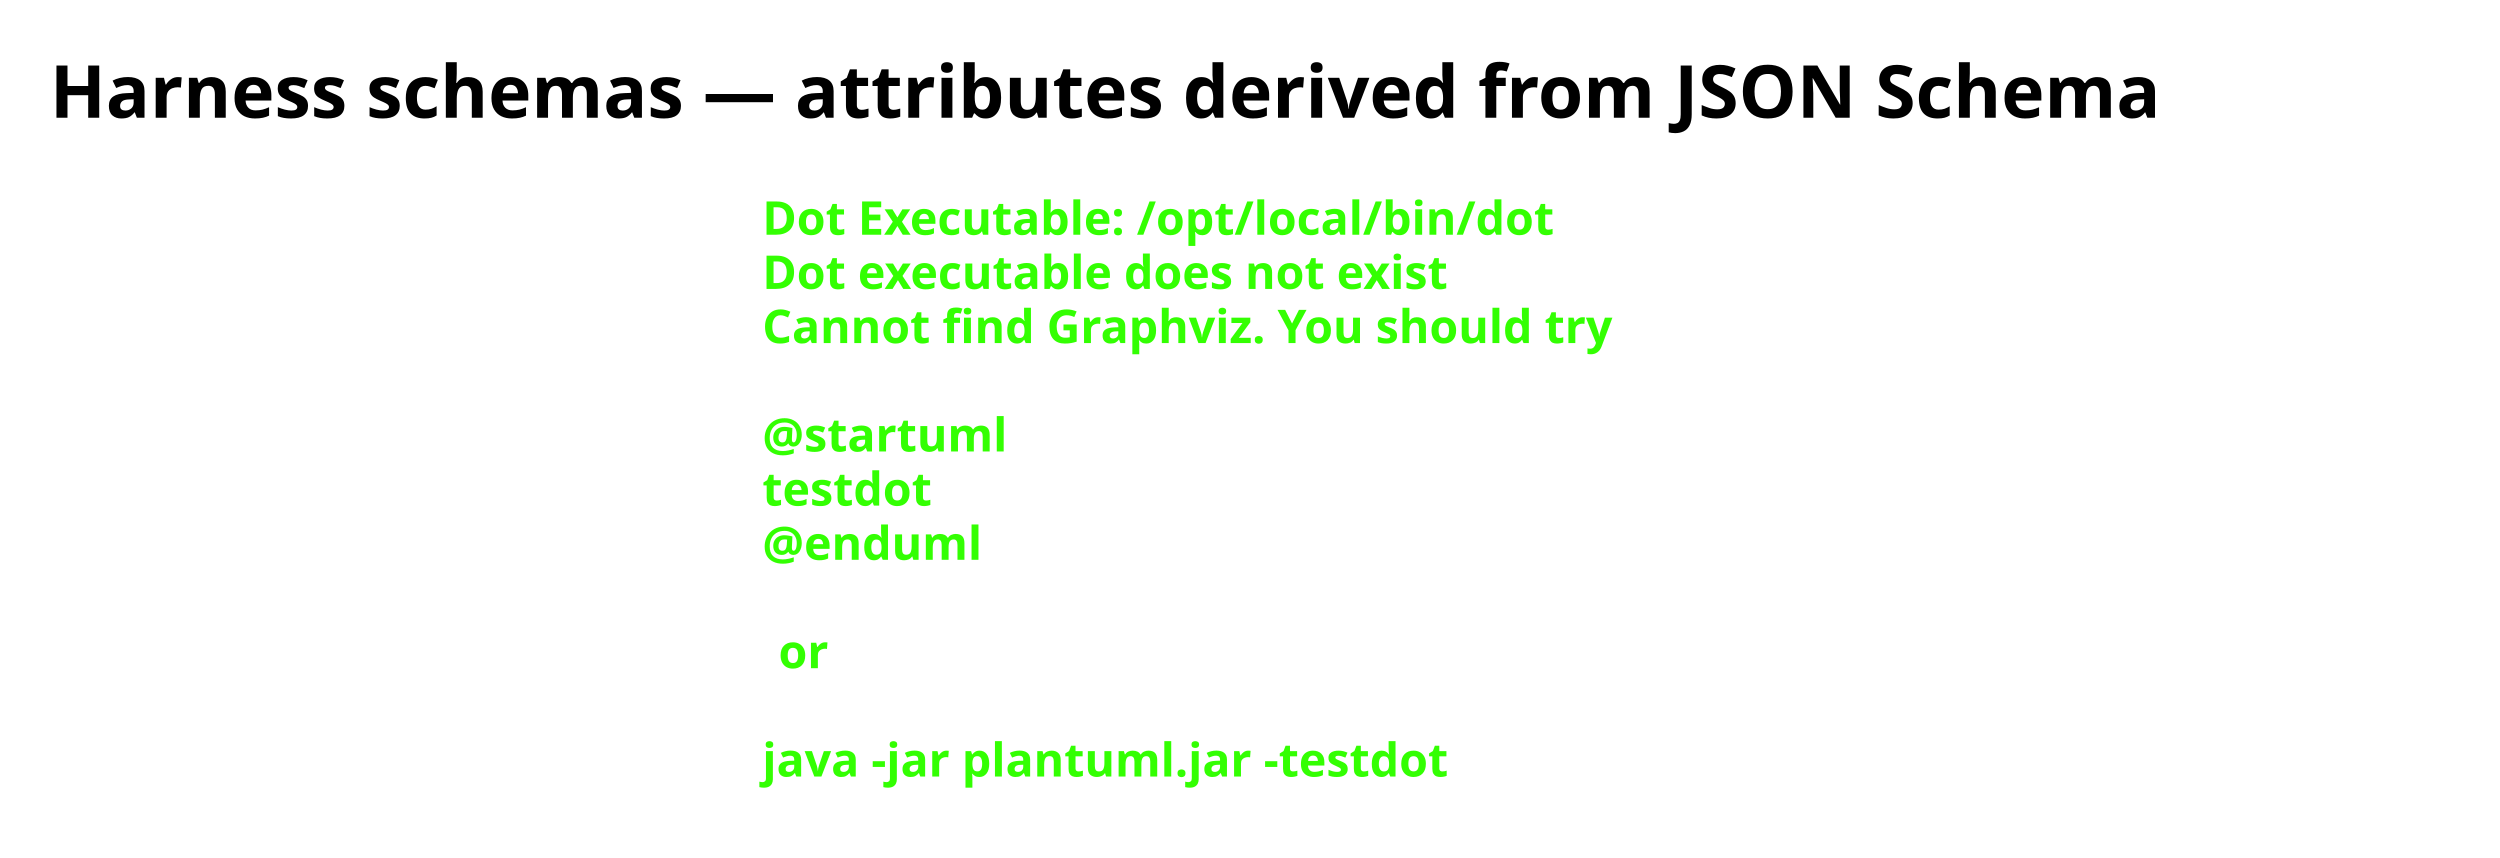
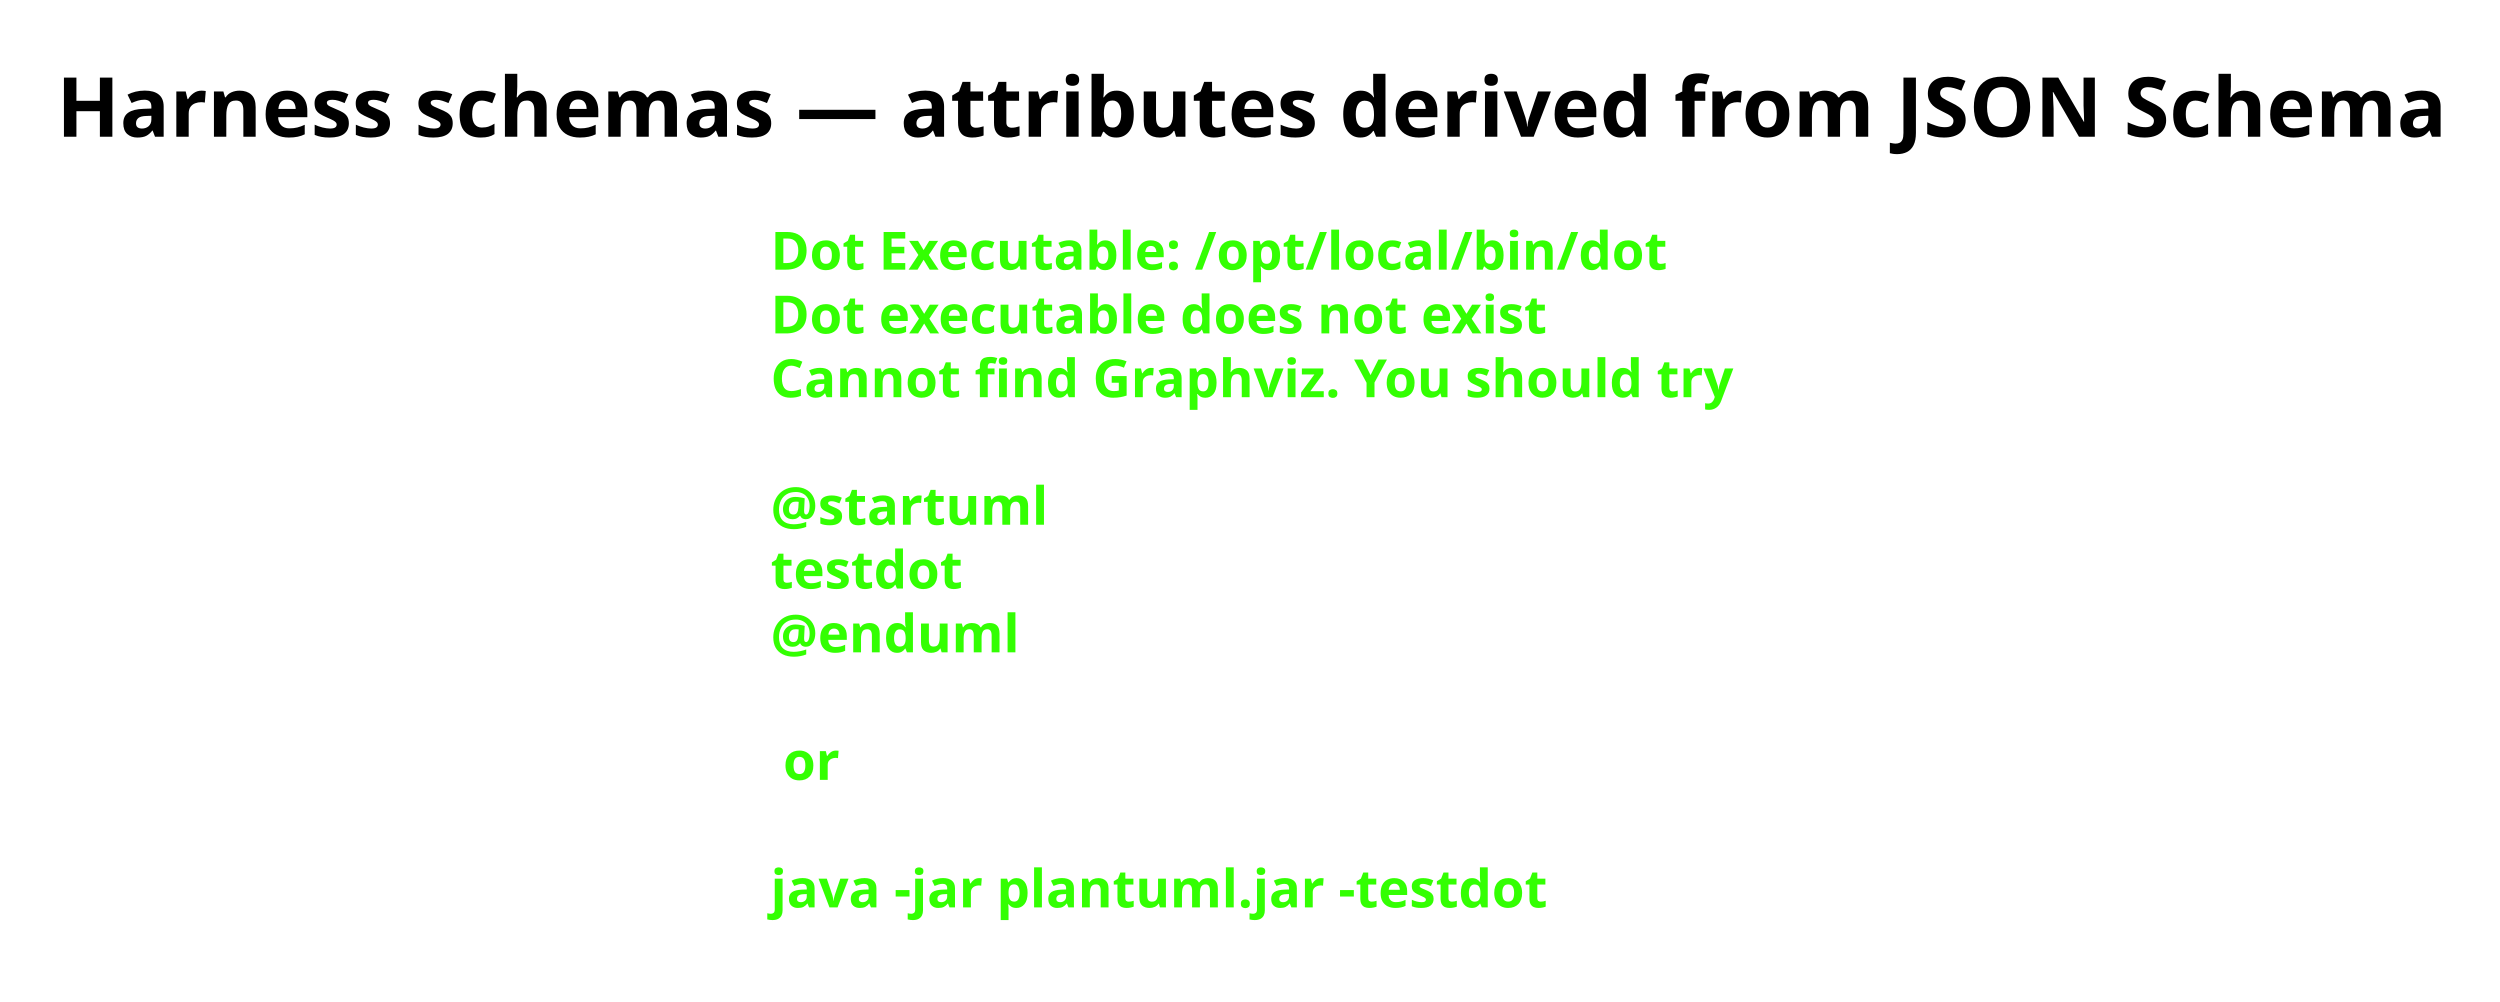
- <svg xmlns="http://www.w3.org/2000/svg" contentStyleType="text/css" height="258px" preserveAspectRatio="none" style="width:752px;height:258px;background:#FFFFFF;" version="1.1" viewBox="0 0 752 258" width="752px" zoomAndPan="magnify">
+ <svg xmlns="http://www.w3.org/2000/svg" contentStyleType="text/css" height="266px" preserveAspectRatio="none" style="width:664px;height:266px;background:#FFFFFF;" version="1.1" viewBox="0 0 664 266" width="664px" zoomAndPan="magnify">
  <defs />
  <g>
-     <text fill="#000000" font-family="Verdana" font-size="22" font-weight="bold" lengthAdjust="spacing" textLength="719.2" x="15" y="35.421">Harness schemas — attributes derived from JSON Schema</text>
-     <text fill="#33FF02" font-family="sans-serif" font-size="14" font-weight="bold" lengthAdjust="spacing" textLength="264.954" x="229.307" y="70.609">Dot Executable: /opt/local/bin/dot</text>
-     <text fill="#33FF02" font-family="sans-serif" font-size="14" font-weight="bold" lengthAdjust="spacing" textLength="236.264" x="229.307" y="86.906">Dot executable does not exist</text>
-     <text fill="#33FF02" font-family="sans-serif" font-size="14" font-weight="bold" lengthAdjust="spacing" textLength="291.587" x="229.307" y="103.203">Cannot find Graphviz. You should try</text>
-     <text fill="#33FF02" font-family="sans-serif" font-size="14" font-weight="bold" lengthAdjust="spacing" textLength="4.874" x="229.307" y="119.5"> </text>
-     <text fill="#33FF02" font-family="sans-serif" font-size="14" font-weight="bold" lengthAdjust="spacing" textLength="81.423" x="229.307" y="135.797">@startuml</text>
-     <text fill="#33FF02" font-family="sans-serif" font-size="14" font-weight="bold" lengthAdjust="spacing" textLength="57.545" x="229.307" y="152.094">testdot</text>
-     <text fill="#33FF02" font-family="sans-serif" font-size="14" font-weight="bold" lengthAdjust="spacing" textLength="72.837" x="229.307" y="168.391">@enduml</text>
-     <text fill="#33FF02" font-family="sans-serif" font-size="14" font-weight="bold" lengthAdjust="spacing" textLength="4.874" x="229.307" y="184.688"> </text>
-     <text fill="#33FF02" font-family="sans-serif" font-size="14" font-weight="bold" lengthAdjust="spacing" textLength="16.523" x="234.181" y="200.984">or</text>
-     <text fill="#33FF02" font-family="sans-serif" font-size="14" font-weight="bold" lengthAdjust="spacing" textLength="4.874" x="229.307" y="217.281"> </text>
-     <text fill="#33FF02" font-family="sans-serif" font-size="14" font-weight="bold" lengthAdjust="spacing" textLength="234.507" x="229.307" y="233.578">java -jar plantuml.jar -testdot</text>
-     <text fill="#33FF02" font-family="sans-serif" font-size="14" font-weight="bold" lengthAdjust="spacing" textLength="4.874" x="229.307" y="249.875"> </text>
+     <text fill="#000000" font-family="Verdana" font-size="22" font-weight="bold" lengthAdjust="spacing" textLength="631.501" x="15" y="36.312">Harness schemas — attributes derived from JSON Schema</text>
+     <text fill="#33FF02" font-family="sans-serif" font-size="14" font-weight="bold" lengthAdjust="spacing" textLength="231.95" x="204.68" y="71.619">Dot Executable: /opt/local/bin/dot</text>
+     <text fill="#33FF02" font-family="sans-serif" font-size="14" font-weight="bold" lengthAdjust="spacing" textLength="202.296" x="204.68" y="88.559">Dot executable does not exist</text>
+     <text fill="#33FF02" font-family="sans-serif" font-size="14" font-weight="bold" lengthAdjust="spacing" textLength="253.142" x="204.68" y="105.498">Cannot find Graphviz. You should try</text>
+     <text fill="#33FF02" font-family="sans-serif" font-size="14" font-weight="bold" lengthAdjust="spacing" textLength="3.315" x="204.68" y="122.438"> </text>
+     <text fill="#33FF02" font-family="sans-serif" font-size="14" font-weight="bold" lengthAdjust="spacing" textLength="71.436" x="204.68" y="139.377">@startuml</text>
+     <text fill="#33FF02" font-family="sans-serif" font-size="14" font-weight="bold" lengthAdjust="spacing" textLength="48.973" x="204.68" y="156.316">testdot</text>
+     <text fill="#33FF02" font-family="sans-serif" font-size="14" font-weight="bold" lengthAdjust="spacing" textLength="65.393" x="204.68" y="173.256">@enduml</text>
+     <text fill="#33FF02" font-family="sans-serif" font-size="14" font-weight="bold" lengthAdjust="spacing" textLength="3.315" x="204.68" y="190.195"> </text>
+     <text fill="#33FF02" font-family="sans-serif" font-size="14" font-weight="bold" lengthAdjust="spacing" textLength="14.287" x="207.995" y="207.135">or</text>
+     <text fill="#33FF02" font-family="sans-serif" font-size="14" font-weight="bold" lengthAdjust="spacing" textLength="3.315" x="204.68" y="224.074"> </text>
+     <text fill="#33FF02" font-family="sans-serif" font-size="14" font-weight="bold" lengthAdjust="spacing" textLength="200.259" x="204.68" y="241.014">java -jar plantuml.jar -testdot</text>
+     <text fill="#33FF02" font-family="sans-serif" font-size="14" font-weight="bold" lengthAdjust="spacing" textLength="3.315" x="204.68" y="257.953"> </text>
  </g>
</svg>
